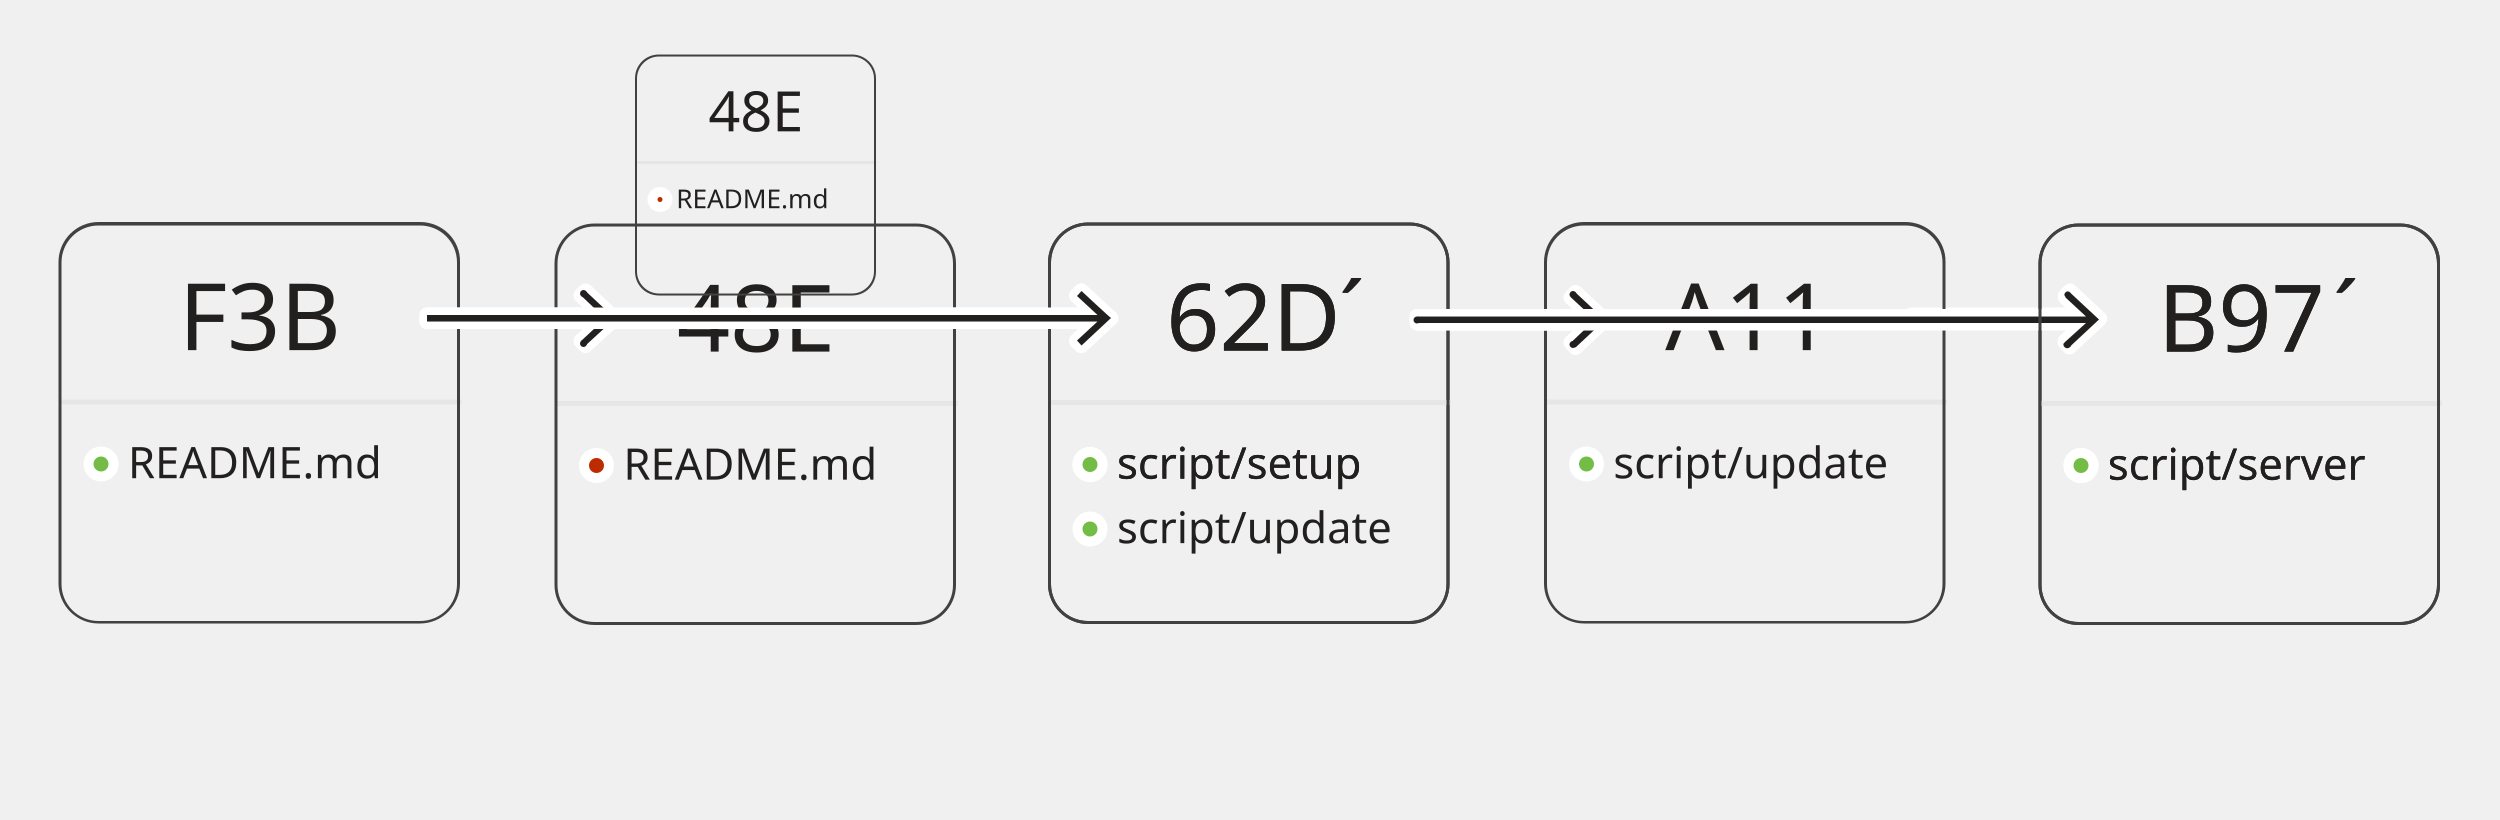
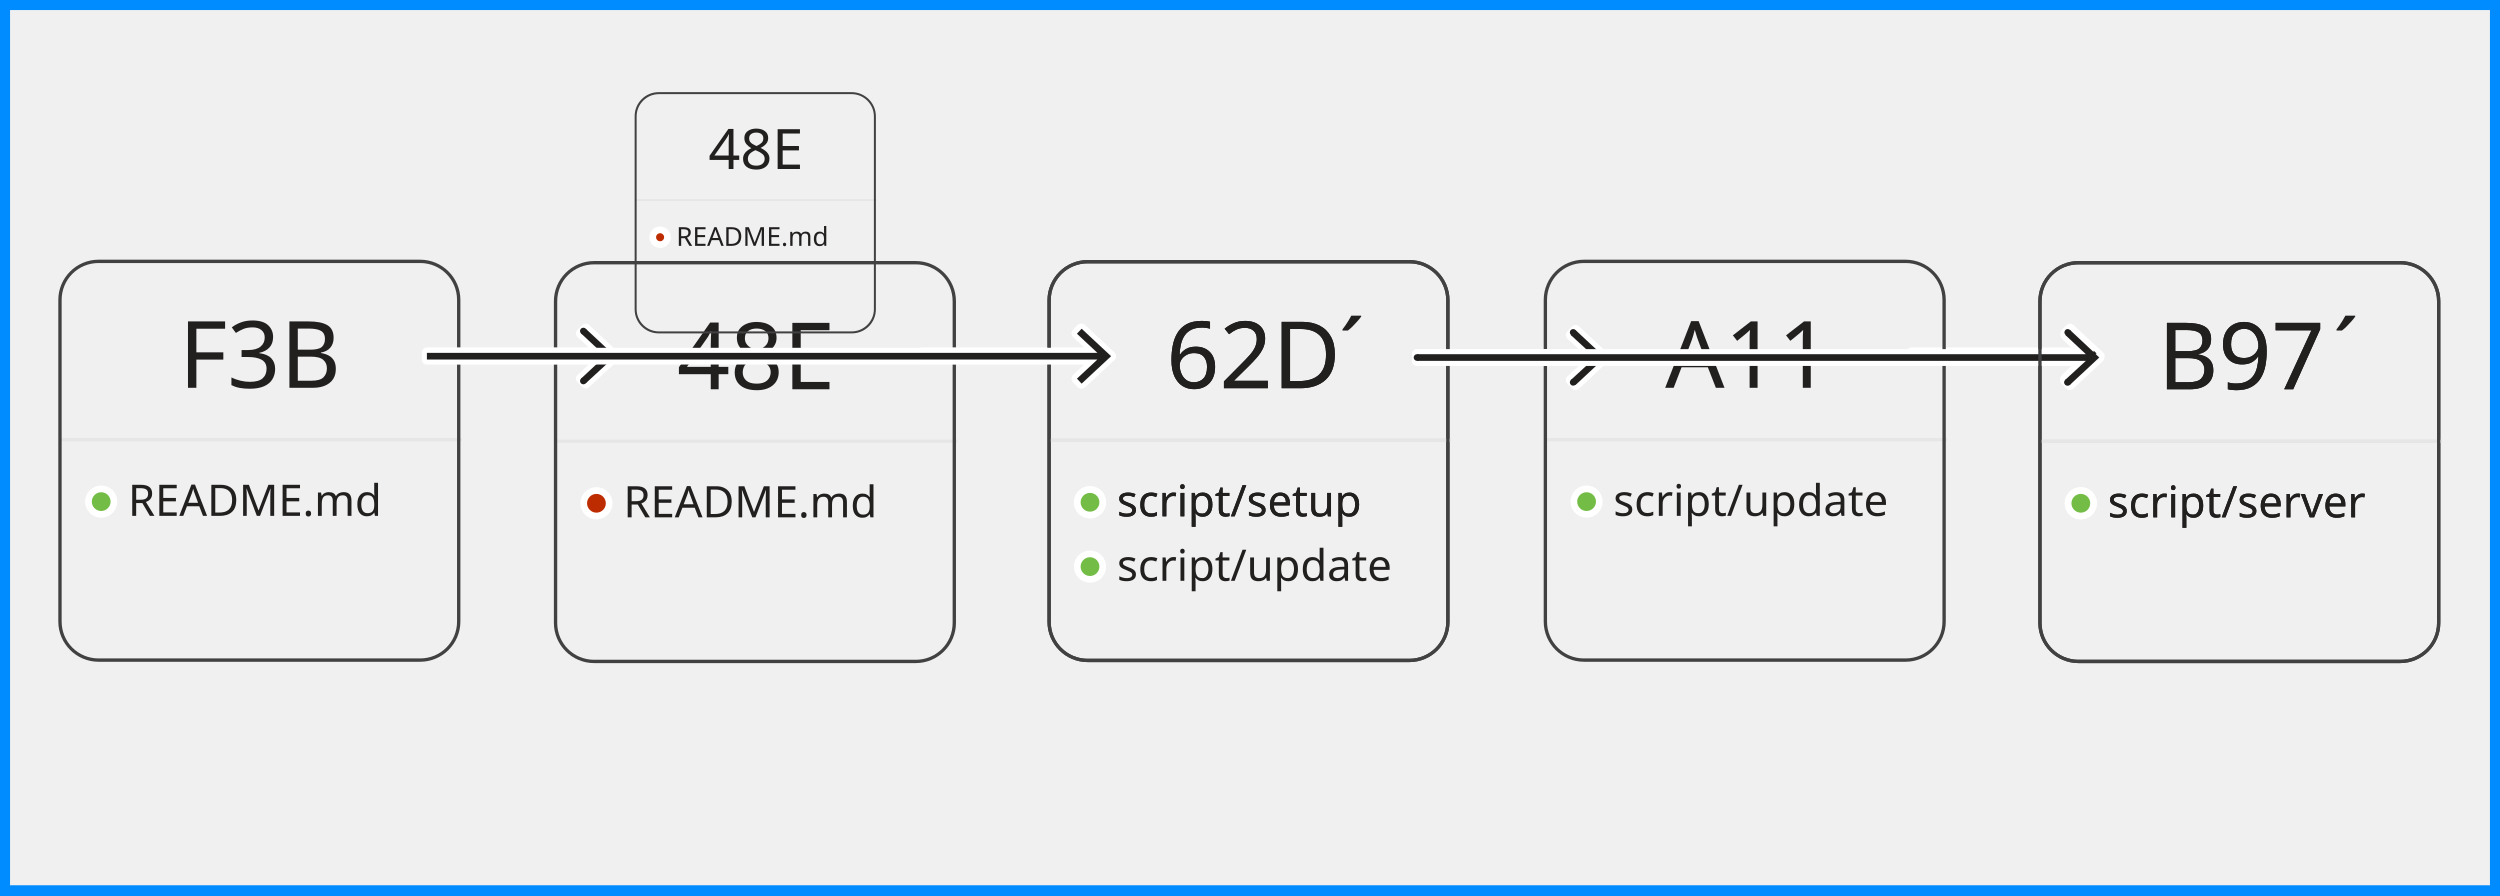
- <svg xmlns="http://www.w3.org/2000/svg" version="1.1" id="Layer_2" x="0px" y="0px" viewBox="0 168 500 164" enable-background="new 0 168 500 164" xml:space="preserve">
+ <svg xmlns="http://www.w3.org/2000/svg" version="1.1" id="Layer_2" x="0px" y="0px" viewBox="0 0 746.1 267.2" enable-background="new 0 0 746.1 267.2" xml:space="preserve">
+   <g id="boundary">
+     <path fill="none" stroke="#008CFF" stroke-width="6" stroke-miterlimit="10" d="M0,0v267.2h746.1V0H0z" />
+   </g>
  <g id="base">
    <g id="XMLID_5_">
      <g id="Template_9_">
-         <line fill="none" stroke="#E6E6E6" stroke-miterlimit="10" x1="92.3" y1="248.4" x2="11.9" y2="248.4" />
+         <line fill="none" stroke="#E6E6E6" stroke-miterlimit="10" x1="137.8" y1="131.2" x2="17.8" y2="131.2" />
      </g>
      <g id="border_18_">
-         <path fill="#414141" d="M84,213.1c4.1,0,7.4,3.3,7.4,7.4v64.3c0,4.1-3.3,7.4-7.4,7.4H19.7c-4.1,0-7.4-3.3-7.4-7.4v-64.3     c0-4.1,3.3-7.4,7.4-7.4L84,213.1 M84,212.4H19.7c-4.4,0-8,3.6-8,8v64.3c0,4.4,3.6,8,8,8H84c4.4,0,8-3.6,8-8v-64.3     C92.1,216,88.5,212.4,84,212.4L84,212.4z" />
+         <path fill="#414141" d="M125.4,78.5c6.1,0,11,4.9,11,11v96c0,6.1-4.9,11-11,11h-96c-6.1,0-11-4.9-11-11v-96c0-6.1,4.9-11,11-11     L125.4,78.5 M125.4,77.5h-96c-6.6,0-12,5.4-12,12v96c0,6.6,5.4,12,12,12h96c6.6,0,12-5.4,12-12v-96     C137.4,82.9,132,77.5,125.4,77.5L125.4,77.5z" />
      </g>
    </g>
    <g>
-       <text transform="matrix(1 0 0 1 35.7959 238.0284)" fill="#221F1F" font-family="'HelveticaNeue-Light'" font-size="18.595">F3B</text>
+       <text transform="matrix(1 0 0 1 53.4149 115.7354)" fill="#221F1F" font-family="'HelveticaNeue-Light'" font-size="27.748">F3B</text>
      <g>
-         <text transform="matrix(1 0 0 1 25.601 263.6456)" fill="#221F1F" font-family="'ApexNew-Book'" font-size="8.706">README.md</text>
-         <circle fill="#73BD46" stroke="#FFFFFF" stroke-width="2" stroke-miterlimit="10" cx="20.2" cy="260.8" r="2.5" />
+         <text transform="matrix(1 0 0 1 38.2021 153.9613)" fill="#221F1F" font-family="'ApexNew-Book'" font-size="12.992">README.md</text>
+         <circle fill="#73BD46" stroke="#FFFFFF" stroke-width="2" stroke-miterlimit="10" cx="30.2" cy="149.7" r="3.8" />
      </g>
      <g display="none">
-         <text transform="matrix(1 0 0 1 25.601 276.5458)" display="inline" fill="#221F1F" font-family="'ApexNew-Book'" font-size="8.706">placeholder</text>
-         <circle display="inline" fill="#B93226" stroke="#FFFFFF" stroke-width="2" stroke-miterlimit="10" cx="20.2" cy="273.7" r="2.5" />
+         <text transform="matrix(1 0 0 1 38.2021 173.2113)" display="inline" fill="#221F1F" font-family="'ApexNew-Book'" font-size="12.992">placeholder</text>
+         <circle display="inline" fill="#B93226" stroke="#FFFFFF" stroke-width="2" stroke-miterlimit="10" cx="30.2" cy="169" r="3.8" />
      </g>
    </g>
  </g>
  <g id="step-1-in-out_1_">
    <g id="XMLID_3_">
      <g>
-         <polygon fill="none" stroke="#FFFFFF" stroke-width="3" stroke-linecap="round" stroke-linejoin="round" stroke-miterlimit="10" points="     414,226.2 413.1,227.1 417.2,231 382.3,231 382.3,232.3 417.2,232.3 413.1,236.2 414,237.1 419.9,231.7    " />
-         <polygon fill="#221F1F" points="414,226.2 413.1,227.1 417.2,231 382.3,231 382.3,232.3 417.2,232.3 413.1,236.2 414,237.1      419.9,231.7    " />
+         <polygon fill="none" stroke="#FFFFFF" stroke-width="3" stroke-linecap="round" stroke-linejoin="round" stroke-miterlimit="10" points="     617.8,98.1 616.4,99.5 622.5,105.2 570.5,105.2 570.5,107.2 622.6,107.2 616.4,113 617.8,114.4 626.6,106.3    " />
+         <polygon fill="#221F1F" points="617.8,98.1 616.4,99.5 622.5,105.2 570.5,105.2 570.5,107.2 622.6,107.2 616.4,113 617.8,114.4      626.6,106.3    " />
      </g>
-       <circle fill="#221F1F" cx="382.3" cy="231.6" r="0.7" />
-       <circle fill="#221F1F" cx="413.6" cy="226.7" r="0.7" />
-       <circle fill="#221F1F" cx="413.6" cy="236.7" r="0.7" />
-       <line display="none" fill="none" stroke="#ED358C" stroke-miterlimit="10" x1="388.7" y1="223.3" x2="388.7" y2="239.4" />
-       <line display="none" fill="none" stroke="#ED358C" stroke-miterlimit="10" x1="407.9" y1="223.3" x2="407.9" y2="239.4" />
+       <circle fill="#221F1F" cx="570.5" cy="106.2" r="1" />
+       <circle fill="#221F1F" cx="617.1" cy="98.8" r="1" />
+       <circle fill="#221F1F" cx="617.1" cy="113.7" r="1" />
+       <line display="none" fill="none" stroke="#ED358C" stroke-miterlimit="10" x1="580" y1="93.7" x2="580" y2="117.8" />
+       <line display="none" fill="none" stroke="#ED358C" stroke-miterlimit="10" x1="608.7" y1="93.7" x2="608.7" y2="117.8" />
    </g>
-     <path fill="none" stroke="#221F1F" stroke-miterlimit="10" d="M288.6,299.3" />
+     <path fill="none" stroke="#221F1F" stroke-miterlimit="10" d="M430.7,207.1" />
    <g>
      <g>
        <g id="Template_8_">
-           <line fill="none" stroke="#E6E6E6" stroke-miterlimit="10" x1="191.5" y1="248.7" x2="111" y2="248.7" />
+           <line fill="none" stroke="#E6E6E6" stroke-miterlimit="10" x1="285.7" y1="131.7" x2="165.7" y2="131.7" />
        </g>
        <g id="border_16_">
-           <path fill="#414141" d="M183.2,213.3c4.1,0,7.4,3.3,7.4,7.4V285c0,4.1-3.3,7.4-7.4,7.4h-64.3c-4.1,0-7.4-3.3-7.4-7.4v-64.3      c0-4.1,3.3-7.4,7.4-7.4H183.2 M183.2,212.7h-64.3c-4.4,0-8,3.6-8,8V285c0,4.4,3.6,8,8,8h64.3c4.4,0,8-3.6,8-8v-64.3      C191.2,216.3,187.6,212.7,183.2,212.7L183.2,212.7z" />
+           <path fill="#414141" d="M273.3,78.9c6.1,0,11,4.9,11,11v96c0,6.1-4.9,11-11,11h-96c-6.1,0-11-4.9-11-11v-96c0-6.1,4.9-11,11-11      L273.3,78.9 M273.3,77.9h-96c-6.6,0-12,5.4-12,12v96c0,6.6,5.4,12,12,12h96c6.6,0,12-5.4,12-12v-96      C285.3,83.3,279.9,77.9,273.3,77.9L273.3,77.9z" />
        </g>
      </g>
      <g>
-         <text transform="matrix(1 0 0 1 135.3966 238.3203)" fill="#221F1F" font-family="'HelveticaNeue-Light'" font-size="18.595">48E</text>
+         <text transform="matrix(1 0 0 1 202.0388 116.1711)" fill="#221F1F" font-family="'HelveticaNeue-Light'" font-size="27.748">48E</text>
        <g>
-           <text transform="matrix(1 0 0 1 124.6904 263.9376)" fill="#221F1F" font-family="'ApexNew-Book'" font-size="8.706">README.md</text>
-           <circle fill="#BD2C00" stroke="#FFFFFF" stroke-width="2" stroke-miterlimit="10" cx="119.3" cy="261.1" r="2.5" />
+           <text transform="matrix(1 0 0 1 186.0633 154.3971)" fill="#221F1F" font-family="'ApexNew-Book'" font-size="12.992">README.md</text>
+           <circle fill="#BD2C00" stroke="#FFFFFF" stroke-width="2" stroke-miterlimit="10" cx="178" cy="150.2" r="3.8" />
        </g>
        <g display="none">
-           <text transform="matrix(1 0 0 1 124.6904 276.838)" display="inline" fill="#221F1F" font-family="'ApexNew-Book'" font-size="8.706">index.html</text>
-           <circle display="inline" fill="#73BD46" stroke="#FFFFFF" stroke-width="2" stroke-miterlimit="10" cx="119.3" cy="274" r="2.5" />
+           <text transform="matrix(1 0 0 1 186.0633 173.647)" display="inline" fill="#221F1F" font-family="'ApexNew-Book'" font-size="12.992">index.html</text>
+           <circle display="inline" fill="#73BD46" stroke="#FFFFFF" stroke-width="2" stroke-miterlimit="10" cx="178" cy="169.4" r="3.8" />
        </g>
      </g>
    </g>
    <g>
      <g>
        <g id="Template_6_">
-           <line fill="none" stroke="#E6E6E6" stroke-miterlimit="10" x1="290.2" y1="248.5" x2="209.8" y2="248.5" />
+           <line fill="none" stroke="#E6E6E6" stroke-miterlimit="10" x1="433" y1="131.4" x2="313" y2="131.4" />
        </g>
        <g id="border_14_">
-           <path fill="#414141" d="M281.9,213.1c4.1,0,7.4,3.3,7.4,7.4v64.3c0,4.1-3.3,7.4-7.4,7.4h-64.3c-4.1,0-7.4-3.3-7.4-7.4v-64.3      c0-4.1,3.3-7.4,7.4-7.4L281.9,213.1 M281.9,212.5h-64.3c-4.4,0-8,3.6-8,8v64.3c0,4.4,3.6,8,8,8h64.3c4.4,0,8-3.6,8-8v-64.3      C289.9,216.1,286.3,212.5,281.9,212.5L281.9,212.5z" />
+           <path fill="#414141" d="M420.6,78.6c6.1,0,11,4.9,11,11v96c0,6.1-4.9,11-11,11h-96c-6.1,0-11-4.9-11-11v-96c0-6.1,4.9-11,11-11      H420.6 M420.6,77.6h-96c-6.6,0-12,5.4-12,12v96c0,6.6,5.4,12,12,12h96c6.6,0,12-5.4,12-12v-96C432.6,83,427.2,77.6,420.6,77.6      L420.6,77.6z" />
        </g>
      </g>
      <g>
-         <text transform="matrix(1 0 0 1 233.2606 238.1143)" fill="#221F1F" font-family="'HelveticaNeue-Light'" font-size="18.595">62D</text>
-         <text transform="matrix(1 0 0 1 223.4097 263.7314)" fill="#221F1F" font-family="'ApexNew-Book'" font-size="8.706">script/setup</text>
-         <circle fill="#73BD46" stroke="#FFFFFF" stroke-width="2" stroke-miterlimit="10" cx="218" cy="260.9" r="2.5" />
+         <text transform="matrix(1 0 0 1 348.0713 115.8637)" fill="#221F1F" font-family="'HelveticaNeue-Light'" font-size="27.748">62D</text>
+         <text transform="matrix(1 0 0 1 333.3722 154.0896)" fill="#221F1F" font-family="'ApexNew-Book'" font-size="12.992">script/setup</text>
+         <circle fill="#73BD46" stroke="#FFFFFF" stroke-width="2" stroke-miterlimit="10" cx="325.3" cy="149.9" r="3.8" />
        <g display="none">
-           <text transform="matrix(1 0 0 1 223.4097 276.6318)" display="inline" fill="#221F1F" font-family="'ApexNew-Book'" font-size="8.706">team.jpg</text>
-           <circle display="inline" fill="#73BD46" stroke="#FFFFFF" stroke-width="2" stroke-miterlimit="10" cx="218" cy="273.8" r="2.5" />
+           <text transform="matrix(1 0 0 1 333.3722 173.3396)" display="inline" fill="#221F1F" font-family="'ApexNew-Book'" font-size="12.992">team.jpg</text>
+           <circle display="inline" fill="#73BD46" stroke="#FFFFFF" stroke-width="2" stroke-miterlimit="10" cx="325.3" cy="169.1" r="3.8" />
        </g>
      </g>
    </g>
    <g>
      <g>
        <g id="Template_5_">
-           <line fill="none" stroke="#E6E6E6" stroke-miterlimit="10" x1="389.4" y1="248.4" x2="309" y2="248.4" />
+           <line fill="none" stroke="#E6E6E6" stroke-miterlimit="10" x1="581.1" y1="131.2" x2="461.1" y2="131.2" />
        </g>
        <g id="border_12_">
-           <path fill="#414141" d="M381.1,213.1c4.1,0,7.4,3.3,7.4,7.4v64.3c0,4.1-3.3,7.4-7.4,7.4h-64.3c-4.1,0-7.4-3.3-7.4-7.4v-64.3      c0-4.1,3.3-7.4,7.4-7.4L381.1,213.1 M381.1,212.4h-64.3c-4.4,0-8,3.6-8,8v64.3c0,4.4,3.6,8,8,8h64.3c4.4,0,8-3.6,8-8v-64.3      C389.2,216,385.5,212.4,381.1,212.4L381.1,212.4z" />
+           <path fill="#414141" d="M568.7,78.5c6.1,0,11,4.9,11,11v96c0,6.1-4.9,11-11,11h-96c-6.1,0-11-4.9-11-11v-96c0-6.1,4.9-11,11-11      L568.7,78.5 M568.7,77.5h-96c-6.6,0-12,5.4-12,12v96c0,6.6,5.4,12,12,12h96c6.6,0,12-5.4,12-12v-96      C580.7,82.9,575.3,77.5,568.7,77.5L568.7,77.5z" />
        </g>
      </g>
      <g>
-         <text transform="matrix(1 0 0 1 333.0373 238.0283)" fill="#221F1F" font-family="'HelveticaNeue-Light'" font-size="18.595">A11</text>
-         <text transform="matrix(1 0 0 1 322.6747 263.6456)" fill="#221F1F" font-family="'ApexNew-Book'" font-size="8.706">script/update</text>
-         <circle fill="#73BD46" stroke="#FFFFFF" stroke-width="2" stroke-miterlimit="10" cx="317.3" cy="260.8" r="2.5" />
+         <text transform="matrix(1 0 0 1 496.9578 115.7353)" fill="#221F1F" font-family="'HelveticaNeue-Light'" font-size="27.748">A11</text>
+         <text transform="matrix(1 0 0 1 481.4955 153.9613)" fill="#221F1F" font-family="'ApexNew-Book'" font-size="12.992">script/update</text>
+         <circle fill="#73BD46" stroke="#FFFFFF" stroke-width="2" stroke-miterlimit="10" cx="473.5" cy="149.7" r="3.8" />
        <g display="none">
-           <text transform="matrix(1 0 0 1 322.6747 276.5458)" display="inline" fill="#221F1F" font-family="'ApexNew-Book'" font-size="8.706">script/update</text>
-           <circle display="inline" fill="#73BD46" stroke="#FFFFFF" stroke-width="2" stroke-miterlimit="10" cx="317.3" cy="273.7" r="2.5" />
+           <text transform="matrix(1 0 0 1 481.4955 173.2113)" display="inline" fill="#221F1F" font-family="'ApexNew-Book'" font-size="12.992">script/update</text>
+           <circle display="inline" fill="#73BD46" stroke="#FFFFFF" stroke-width="2" stroke-miterlimit="10" cx="473.5" cy="169" r="3.8" />
        </g>
      </g>
    </g>
    <g>
      <g>
-         <polygon fill="none" stroke="#FFFFFF" stroke-width="3" stroke-linecap="round" stroke-linejoin="round" stroke-miterlimit="10" points="     315.1,226.5 314.2,227.5 318.3,231.3 283.4,231.3 283.4,232.6 318.3,232.6 314.2,236.5 315.1,237.5 321,232    " />
-         <polygon fill="#221F1F" points="315.1,226.5 314.2,227.5 318.3,231.3 283.4,231.3 283.4,232.6 318.3,232.6 314.2,236.5      315.1,237.5 321,232    " />
+         <polygon fill="none" stroke="#FFFFFF" stroke-width="3" stroke-linecap="round" stroke-linejoin="round" stroke-miterlimit="10" points="     470.2,98.5 468.8,100 475,105.7 422.9,105.7 422.9,107.7 475,107.7 468.8,113.4 470.2,114.9 479,106.7    " />
+         <polygon fill="#221F1F" points="470.2,98.5 468.8,100 475,105.7 422.9,105.7 422.9,107.7 475,107.7 468.8,113.4 470.2,114.9      479,106.7    " />
      </g>
-       <circle fill="#221F1F" cx="283.4" cy="232" r="0.7" />
-       <circle fill="#221F1F" cx="314.6" cy="226.9" r="0.7" />
-       <circle fill="#221F1F" cx="314.6" cy="236.9" r="0.7" />
-       <line display="none" fill="none" stroke="#ED358C" stroke-miterlimit="10" x1="289.8" y1="223.6" x2="289.8" y2="239.7" />
-       <line display="none" fill="none" stroke="#ED358C" stroke-miterlimit="10" x1="309.1" y1="223.6" x2="309.1" y2="239.7" />
+       <circle fill="#221F1F" cx="422.9" cy="106.7" r="1" />
+       <circle fill="#221F1F" cx="469.5" cy="99.2" r="1" />
+       <circle fill="#221F1F" cx="469.5" cy="114.1" r="1" />
+       <line display="none" fill="none" stroke="#ED358C" stroke-miterlimit="10" x1="432.4" y1="94.2" x2="432.4" y2="118.2" />
+       <line display="none" fill="none" stroke="#ED358C" stroke-miterlimit="10" x1="461.2" y1="94.2" x2="461.2" y2="118.2" />
    </g>
    <g id="XMLID_2_">
      <g>
-         <polygon fill="none" stroke="#FFFFFF" stroke-width="3" stroke-linecap="round" stroke-linejoin="round" stroke-miterlimit="10" points="     216.2,226.2 215.3,227.1 219.4,231 184.5,231 184.5,232.3 219.4,232.3 215.3,236.2 216.2,237.1 222.1,231.7    " />
-         <polygon fill="#221F1F" points="216.2,226.2 215.3,227.1 219.4,231 184.5,231 184.5,232.3 219.4,232.3 215.3,236.2 216.2,237.1      222.1,231.7    " />
+         <polygon fill="none" stroke="#FFFFFF" stroke-width="3" stroke-linecap="round" stroke-linejoin="round" stroke-miterlimit="10" points="     322.6,98.1 321.3,99.5 327.4,105.2 275.3,105.2 275.3,107.2 327.4,107.2 321.3,113 322.6,114.4 331.4,106.3    " />
+         <polygon fill="#221F1F" points="322.6,98.1 321.3,99.5 327.4,105.2 275.3,105.2 275.3,107.2 327.4,107.2 321.3,113 322.6,114.4      331.4,106.3    " />
      </g>
-       <circle fill="#221F1F" cx="184.5" cy="231.6" r="0.7" />
-       <circle fill="#221F1F" cx="215.7" cy="226.7" r="0.7" />
-       <circle fill="#221F1F" cx="215.8" cy="236.7" r="0.7" />
-       <line display="none" fill="none" stroke="#ED358C" stroke-miterlimit="10" x1="190.9" y1="223.3" x2="190.9" y2="239.4" />
-       <line display="none" fill="none" stroke="#ED358C" stroke-miterlimit="10" x1="210.2" y1="223.3" x2="210.2" y2="239.4" />
+       <circle fill="#221F1F" cx="275.3" cy="106.2" r="1" />
+       <circle fill="#221F1F" cx="321.9" cy="98.8" r="1" />
+       <circle fill="#221F1F" cx="322" cy="113.7" r="1" />
+       <line display="none" fill="none" stroke="#ED358C" stroke-miterlimit="10" x1="284.9" y1="93.7" x2="284.9" y2="117.8" />
+       <line display="none" fill="none" stroke="#ED358C" stroke-miterlimit="10" x1="313.6" y1="93.7" x2="313.6" y2="117.8" />
    </g>
    <g id="XMLID_1_">
      <g>
-         <polygon fill="none" stroke="#FFFFFF" stroke-width="3" stroke-linecap="round" stroke-linejoin="round" stroke-miterlimit="10" points="     117.1,226.2 116.2,227.1 120.3,231 85.4,231 85.4,232.3 120.4,232.3 116.2,236.2 117.1,237.1 123,231.7    " />
-         <polygon fill="#221F1F" points="117.1,226.2 116.2,227.1 120.3,231 85.4,231 85.4,232.3 120.4,232.3 116.2,236.2 117.1,237.1      123,231.7    " />
+         <polygon fill="none" stroke="#FFFFFF" stroke-width="3" stroke-linecap="round" stroke-linejoin="round" stroke-miterlimit="10" points="     174.8,98.1 173.4,99.5 179.5,105.2 127.5,105.2 127.5,107.2 179.6,107.2 173.4,113 174.8,114.4 183.6,106.3    " />
+         <polygon fill="#221F1F" points="174.8,98.1 173.4,99.5 179.5,105.2 127.5,105.2 127.5,107.2 179.6,107.2 173.4,113 174.8,114.4      183.6,106.3    " />
      </g>
-       <circle fill="#221F1F" cx="85.4" cy="231.6" r="0.7" />
-       <circle fill="#221F1F" cx="116.7" cy="226.7" r="0.7" />
-       <circle fill="#221F1F" cx="116.7" cy="236.7" r="0.7" />
-       <line display="none" fill="none" stroke="#ED358C" stroke-miterlimit="10" x1="91.8" y1="223.3" x2="91.8" y2="239.4" />
-       <line display="none" fill="none" stroke="#ED358C" stroke-miterlimit="10" x1="111" y1="223.3" x2="111" y2="239.4" />
+       <circle fill="#221F1F" cx="127.5" cy="106.2" r="1" />
+       <circle fill="#221F1F" cx="174.1" cy="98.8" r="1" />
+       <circle fill="#221F1F" cx="174.1" cy="113.7" r="1" />
+       <line display="none" fill="none" stroke="#ED358C" stroke-miterlimit="10" x1="137" y1="93.7" x2="137" y2="117.8" />
+       <line display="none" fill="none" stroke="#ED358C" stroke-miterlimit="10" x1="165.7" y1="93.7" x2="165.7" y2="117.8" />
    </g>
    <g>
      <g>
        <g id="Template_4_">
-           <line fill="none" stroke="#E6E6E6" stroke-miterlimit="10" x1="488.3" y1="248.7" x2="407.9" y2="248.7" />
+           <line fill="none" stroke="#E6E6E6" stroke-miterlimit="10" x1="728.7" y1="131.7" x2="608.7" y2="131.7" />
        </g>
        <g id="border_8_">
-           <path fill="#414141" d="M480,213.3c4.1,0,7.4,3.3,7.4,7.4V285c0,4.1-3.3,7.4-7.4,7.4h-64.3c-4.1,0-7.4-3.3-7.4-7.4v-64.3      c0-4.1,3.3-7.4,7.4-7.4H480 M480,212.7h-64.3c-4.4,0-8,3.6-8,8V285c0,4.4,3.6,8,8,8H480c4.4,0,8-3.6,8-8v-64.3      C488.1,216.3,484.5,212.7,480,212.7L480,212.7z" />
+           <path fill="#414141" d="M716.3,78.9c6.1,0,11,4.9,11,11v96c0,6.1-4.9,11-11,11h-96c-6.1,0-11-4.9-11-11v-96c0-6.1,4.9-11,11-11      L716.3,78.9 M716.3,77.9h-96c-6.6,0-12,5.4-12,12v96c0,6.6,5.4,12,12,12h96c6.6,0,12-5.4,12-12v-96      C728.3,83.3,722.9,77.9,716.3,77.9L716.3,77.9z" />
        </g>
      </g>
      <g>
-         <text transform="matrix(1 0 0 1 431.586 238.3203)" fill="#221F1F" font-family="'HelveticaNeue-Light'" font-size="18.595">B97</text>
+         <text transform="matrix(1 0 0 1 644.0125 116.1711)" fill="#221F1F" font-family="'HelveticaNeue-Light'" font-size="27.748">B97</text>
        <g>
-           <text transform="matrix(1 0 0 1 421.5674 263.9376)" fill="#221F1F" font-family="'ApexNew-Book'" font-size="8.706">script/server</text>
-           <circle fill="#73BD46" stroke="#FFFFFF" stroke-width="2" stroke-miterlimit="10" cx="416.2" cy="261.1" r="2.5" />
+           <text transform="matrix(1 0 0 1 629.0633 154.3971)" fill="#221F1F" font-family="'ApexNew-Book'" font-size="12.992">script/server</text>
+           <circle fill="#73BD46" stroke="#FFFFFF" stroke-width="2" stroke-miterlimit="10" cx="621" cy="150.2" r="3.8" />
        </g>
        <g display="none">
-           <text transform="matrix(1 0 0 1 421.5674 276.838)" display="inline" fill="#221F1F" font-family="'ApexNew-Book'" font-size="8.706">index.html</text>
-           <circle display="inline" fill="#73BD46" stroke="#FFFFFF" stroke-width="2" stroke-miterlimit="10" cx="416.2" cy="274" r="2.5" />
+           <text transform="matrix(1 0 0 1 629.0633 173.647)" display="inline" fill="#221F1F" font-family="'ApexNew-Book'" font-size="12.992">index.html</text>
+           <circle display="inline" fill="#73BD46" stroke="#FFFFFF" stroke-width="2" stroke-miterlimit="10" cx="621" cy="169.4" r="3.8" />
        </g>
      </g>
    </g>
  </g>
  <g id="step-2">
-     <path fill="none" stroke="#221F1F" stroke-miterlimit="10" d="M288.6,299.3" />
-     <line fill="none" stroke="#E6E6E6" stroke-width="0.6" stroke-miterlimit="10" x1="175.3" y1="200.5" x2="127.1" y2="200.5" />
-     <path fill="#414141" d="M170.4,179.3c2.4,0,4.4,2,4.4,4.4v38.6c0,2.4-2,4.4-4.4,4.4h-38.6c-2.4,0-4.4-2-4.4-4.4v-38.6   c0-2.4,2-4.4,4.4-4.4L170.4,179.3 M170.4,178.9h-38.6c-2.7,0-4.8,2.1-4.8,4.8v38.6c0,2.7,2.1,4.8,4.8,4.8h38.6   c2.7,0,4.8-2.1,4.8-4.8v-38.6C175.2,181,173,178.9,170.4,178.9L170.4,178.9z" />
-     <text transform="matrix(1 0 0 1 141.6855 194.2705)" fill="#221F1F" font-family="'HelveticaNeue-Light'" font-size="11.157">48E</text>
-     <text transform="matrix(1 0 0 1 135.2618 209.6407)" fill="#221F1F" font-family="'ApexNew-Book'" font-size="5.224">README.md</text>
-     <circle fill="#BD2C00" stroke="#FFFFFF" stroke-width="2" stroke-miterlimit="10" cx="132" cy="207.9" r="1.5" />
-     <line fill="none" stroke="#E6E6E6" stroke-miterlimit="10" x1="290.2" y1="248.5" x2="209.8" y2="248.5" />
-     <path fill="#414141" d="M281.9,213.1c4.1,0,7.4,3.3,7.4,7.4v64.3c0,4.1-3.3,7.4-7.4,7.4h-64.3c-4.1,0-7.4-3.3-7.4-7.4v-64.3   c0-4.1,3.3-7.4,7.4-7.4L281.9,213.1 M281.9,212.5h-64.3c-4.4,0-8,3.6-8,8v64.3c0,4.4,3.6,8,8,8h64.3c4.4,0,8-3.6,8-8v-64.3   C289.9,216.1,286.3,212.5,281.9,212.5L281.9,212.5z" />
-     <text transform="matrix(1 0 0 1 233.2606 238.1143)" fill="#221F1F" font-family="'HelveticaNeue-Light'" font-size="18.595">62D</text>
-     <text transform="matrix(1 0 0 1 223.4097 263.7314)" fill="#221F1F" font-family="'ApexNew-Book'" font-size="8.706">script/setup</text>
-     <circle fill="#73BD46" stroke="#FFFFFF" stroke-width="2" stroke-miterlimit="10" cx="218" cy="260.9" r="2.5" />
-     <text transform="matrix(1 0 0 1 223.4097 276.6318)" fill="#221F1F" font-family="'ApexNew-Book'" font-size="8.706">script/update</text>
-     <circle fill="#73BD46" stroke="#FFFFFF" stroke-width="2" stroke-miterlimit="10" cx="218" cy="273.8" r="2.5" />
-     <text id="Prime_2_" transform="matrix(1 0 0 1 267.748 237.8477)" fill="#221F1F" font-family="'HelveticaNeue-Light'" font-size="18.595">´</text>
-     <text id="Prime_1_" transform="matrix(1 0 0 1 466.5605 237.8477)" fill="#221F1F" font-family="'HelveticaNeue-Light'" font-size="18.595">´</text>
-     <path fill="none" stroke="#FFFFFF" stroke-width="3" stroke-linecap="round" stroke-linejoin="round" stroke-miterlimit="10" d="   M216.3,226.2L216.3,226.2l-0.9,1l4.1,3.8c0,0-4.4,0-9.9,0c-37.2,0-83,0-116.9,0c-4.3,0-7.3,0-7.3,0v1.3c0,0,3,0,7.3,0   c33.9,0,79.6,0,116.9,0c5.6,0,9.9,0,9.9,0l-4.1,3.8l0.9,1l5.9-5.5C222.2,231.7,216.3,226.2,216.3,226.2L216.3,226.2z" />
-     <path fill="#221F1F" d="M216.3,226.2L216.3,226.2l-0.9,1l4.1,3.8c0,0-4.4,0-9.9,0c-37.2,0-83,0-116.9,0c-4.3,0-7.3,0-7.3,0v1.3   c0,0,3,0,7.3,0c33.9,0,79.6,0,116.9,0c5.6,0,9.9,0,9.9,0l-4.1,3.8l0.9,1l5.9-5.5C222.2,231.7,216.3,226.2,216.3,226.2L216.3,226.2z   " />
-     <path fill="none" stroke="#FFFFFF" stroke-width="3" stroke-linecap="round" stroke-linejoin="round" stroke-miterlimit="10" d="   M414,226.5L414,226.5l-0.9,1l4.1,3.8c0,0-4.4,0-9.9,0c-37.1,0-82.8,0-116.5,0c-4.3,0-7.3,0-7.3,0v1.3c0,0,3,0,7.3,0   c33.8,0,79.4,0,116.5,0c5.6,0,9.9,0,9.9,0l-4.2,3.8l0.9,1l5.9-5.5C419.9,232,414,226.5,414,226.5L414,226.5z" />
-     <path fill="#221F1F" d="M414,226.5L414,226.5l-0.9,1l4.1,3.8c0,0-4.4,0-9.9,0c-37.1,0-82.8,0-116.5,0c-4.3,0-7.3,0-7.3,0v1.3   c0,0,3,0,7.3,0c33.8,0,79.4,0,116.5,0c5.6,0,9.9,0,9.9,0l-4.2,3.8l0.9,1l5.9-5.5C419.9,232,414,226.5,414,226.5L414,226.5z" />
-     <circle fill="#221F1F" cx="283.4" cy="232" r="0.7" />
-     <path fill="#221F1F" d="M414,226.5L414,226.5c0.3,0.3,0.3,0.7,0,0.9c-0.3,0.3-0.7,0.3-0.9,0c-0.3-0.3-0.3-0.7,0-0.9l0,0   C413.3,226.2,413.8,226.2,414,226.5z" />
-     <path fill="#221F1F" d="M414,236.5c0.3,0.3,0.3,0.7,0,0.9c0,0,0,0-0.1,0.1c-0.3,0.2-0.6,0.2-0.9,0c0,0,0,0-0.1-0.1   c-0.3-0.3-0.3-0.7,0-0.9C413.3,236.2,413.8,236.2,414,236.5z" />
-     <line fill="none" stroke="#E6E6E6" stroke-miterlimit="10" x1="488.3" y1="248.7" x2="407.9" y2="248.7" />
-     <path fill="#414141" d="M480,213.3c4.1,0,7.4,3.3,7.4,7.4V285c0,4.1-3.3,7.4-7.4,7.4h-64.3c-4.1,0-7.4-3.3-7.4-7.4v-64.3   c0-4.1,3.3-7.4,7.4-7.4H480 M480,212.7h-64.3c-4.4,0-8,3.6-8,8V285c0,4.4,3.6,8,8,8H480c4.4,0,8-3.6,8-8v-64.3   C488.1,216.3,484.5,212.7,480,212.7L480,212.7z" />
-     <text transform="matrix(1 0 0 1 431.586 238.3203)" fill="#221F1F" font-family="'HelveticaNeue-Light'" font-size="18.595">B97</text>
-     <text transform="matrix(1 0 0 1 421.5674 263.9376)" fill="#221F1F" font-family="'ApexNew-Book'" font-size="8.706">script/server</text>
-     <circle fill="#73BD46" stroke="#FFFFFF" stroke-width="2" stroke-miterlimit="10" cx="416.2" cy="261.1" r="2.5" />
+     <path fill="none" stroke="#221F1F" stroke-miterlimit="10" d="M430.7,207.1" />
+     <line fill="none" stroke="#E6E6E6" stroke-width="0.6" stroke-miterlimit="10" x1="261.6" y1="59.7" x2="189.6" y2="59.7" />
+     <path fill="#414141" d="M254.2,28.1c3.6,0,6.6,3,6.6,6.6v57.6c0,3.6-3,6.6-6.6,6.6h-57.6c-3.6,0-6.6-3-6.6-6.6V34.7   c0-3.6,3-6.6,6.6-6.6L254.2,28.1 M254.2,27.5h-57.6c-4,0-7.2,3.2-7.2,7.2v57.6c0,4,3.2,7.2,7.2,7.2h57.6c4,0,7.2-3.2,7.2-7.2V34.7   C261.4,30.7,258.1,27.5,254.2,27.5L254.2,27.5z" />
+     <text transform="matrix(1 0 0 1 211.4238 50.4397)" fill="#221F1F" font-family="'HelveticaNeue-Light'" font-size="16.649">48E</text>
+     <text transform="matrix(1 0 0 1 201.8383 73.3755)" fill="#221F1F" font-family="'ApexNew-Book'" font-size="7.795">README.md</text>
+     <circle fill="#BD2C00" stroke="#FFFFFF" stroke-width="2" stroke-miterlimit="10" cx="197" cy="70.8" r="2.2" />
+     <line fill="none" stroke="#E6E6E6" stroke-miterlimit="10" x1="433" y1="131.4" x2="313" y2="131.4" />
+     <path fill="#414141" d="M420.6,78.6c6.1,0,11,4.9,11,11v96c0,6.1-4.9,11-11,11h-96c-6.1,0-11-4.9-11-11v-96c0-6.1,4.9-11,11-11   H420.6 M420.6,77.6h-96c-6.6,0-12,5.4-12,12v96c0,6.6,5.4,12,12,12h96c6.6,0,12-5.4,12-12v-96C432.6,83,427.2,77.6,420.6,77.6   L420.6,77.6z" />
+     <text transform="matrix(1 0 0 1 348.0713 115.8637)" fill="#221F1F" font-family="'HelveticaNeue-Light'" font-size="27.748">62D</text>
+     <text transform="matrix(1 0 0 1 333.3722 154.0896)" fill="#221F1F" font-family="'ApexNew-Book'" font-size="12.992">script/setup</text>
+     <circle fill="#73BD46" stroke="#FFFFFF" stroke-width="2" stroke-miterlimit="10" cx="325.3" cy="149.9" r="3.8" />
+     <text transform="matrix(1 0 0 1 333.3722 173.3396)" fill="#221F1F" font-family="'ApexNew-Book'" font-size="12.992">script/update</text>
+     <circle fill="#73BD46" stroke="#FFFFFF" stroke-width="2" stroke-miterlimit="10" cx="325.3" cy="169.1" r="3.8" />
+     <text id="Prime_2_" transform="matrix(1 0 0 1 399.5345 115.466)" fill="#221F1F" font-family="'HelveticaNeue-Light'" font-size="27.748">´</text>
+     <text id="Prime_1_" transform="matrix(1 0 0 1 696.2011 115.466)" fill="#221F1F" font-family="'HelveticaNeue-Light'" font-size="27.748">´</text>
+     <path fill="none" stroke="#FFFFFF" stroke-width="3" stroke-linecap="round" stroke-linejoin="round" stroke-miterlimit="10" d="   M322.8,98.1L322.8,98.1l-1.4,1.5l6.1,5.7c0,0-6.5,0-14.8,0c-55.5,0-123.8,0-174.4,0c-6.4,0-10.9,0-10.9,0v2c0,0,4.5,0,10.9,0   c50.6,0,118.8,0,174.4,0c8.4,0,14.8,0,14.8,0l-6.1,5.7l1.4,1.5l8.8-8.2C331.6,106.3,322.8,98.1,322.8,98.1L322.8,98.1z" />
+     <path fill="#221F1F" d="M322.8,98.1L322.8,98.1l-1.4,1.5l6.1,5.7c0,0-6.5,0-14.8,0c-55.5,0-123.8,0-174.4,0c-6.4,0-10.9,0-10.9,0v2   c0,0,4.5,0,10.9,0c50.6,0,118.8,0,174.4,0c8.4,0,14.8,0,14.8,0l-6.1,5.7l1.4,1.5l8.8-8.2C331.6,106.3,322.8,98.1,322.8,98.1   L322.8,98.1z" />
+     <path fill="none" stroke="#FFFFFF" stroke-width="3" stroke-linecap="round" stroke-linejoin="round" stroke-miterlimit="10" d="   M617.8,98.5L617.8,98.5l-1.4,1.5l6.1,5.7c0,0-6.5,0-14.8,0c-55.4,0-123.5,0-173.9,0c-6.4,0-10.9,0-10.9,0v2c0,0,4.5,0,10.9,0   c50.4,0,118.5,0,173.9,0c8.4,0,14.8,0,14.8,0l-6.2,5.7l1.4,1.5l8.8-8.2C626.6,106.7,617.8,98.5,617.8,98.5L617.8,98.5z" />
+     <path fill="#221F1F" d="M617.8,98.5L617.8,98.5l-1.4,1.5l6.1,5.7c0,0-6.5,0-14.8,0c-55.4,0-123.5,0-173.9,0c-6.4,0-10.9,0-10.9,0v2   c0,0,4.5,0,10.9,0c50.4,0,118.5,0,173.9,0c8.4,0,14.8,0,14.8,0l-6.2,5.7l1.4,1.5l8.8-8.2C626.6,106.7,617.8,98.5,617.8,98.5   L617.8,98.5z" />
+     <circle fill="#221F1F" cx="422.9" cy="106.7" r="1" />
+     <path fill="#221F1F" d="M617.8,98.5L617.8,98.5c0.4,0.4,0.4,1,0,1.4c-0.4,0.4-1,0.4-1.4,0c-0.4-0.4-0.4-1,0-1.4l0,0   C616.7,98.1,617.4,98.1,617.8,98.5z" />
+     <path fill="#221F1F" d="M617.8,113.4c0.4,0.4,0.4,1,0,1.4c0,0,0,0-0.1,0.1c-0.4,0.3-0.9,0.3-1.3,0c0,0,0,0-0.1-0.1   c-0.4-0.4-0.4-1,0-1.4C616.8,113,617.4,113,617.8,113.4z" />
+     <line fill="none" stroke="#E6E6E6" stroke-miterlimit="10" x1="728.7" y1="131.7" x2="608.7" y2="131.7" />
+     <path fill="#414141" d="M716.3,78.9c6.1,0,11,4.9,11,11v96c0,6.1-4.9,11-11,11h-96c-6.1,0-11-4.9-11-11v-96c0-6.1,4.9-11,11-11   L716.3,78.9 M716.3,77.9h-96c-6.6,0-12,5.4-12,12v96c0,6.6,5.4,12,12,12h96c6.6,0,12-5.4,12-12v-96   C728.3,83.3,722.9,77.9,716.3,77.9L716.3,77.9z" />
+     <text transform="matrix(1 0 0 1 644.0125 116.1711)" fill="#221F1F" font-family="'HelveticaNeue-Light'" font-size="27.748">B97</text>
+     <text transform="matrix(1 0 0 1 629.0633 154.3971)" fill="#221F1F" font-family="'ApexNew-Book'" font-size="12.992">script/server</text>
+     <circle fill="#73BD46" stroke="#FFFFFF" stroke-width="2" stroke-miterlimit="10" cx="621" cy="150.2" r="3.8" />
  </g>
</svg>
